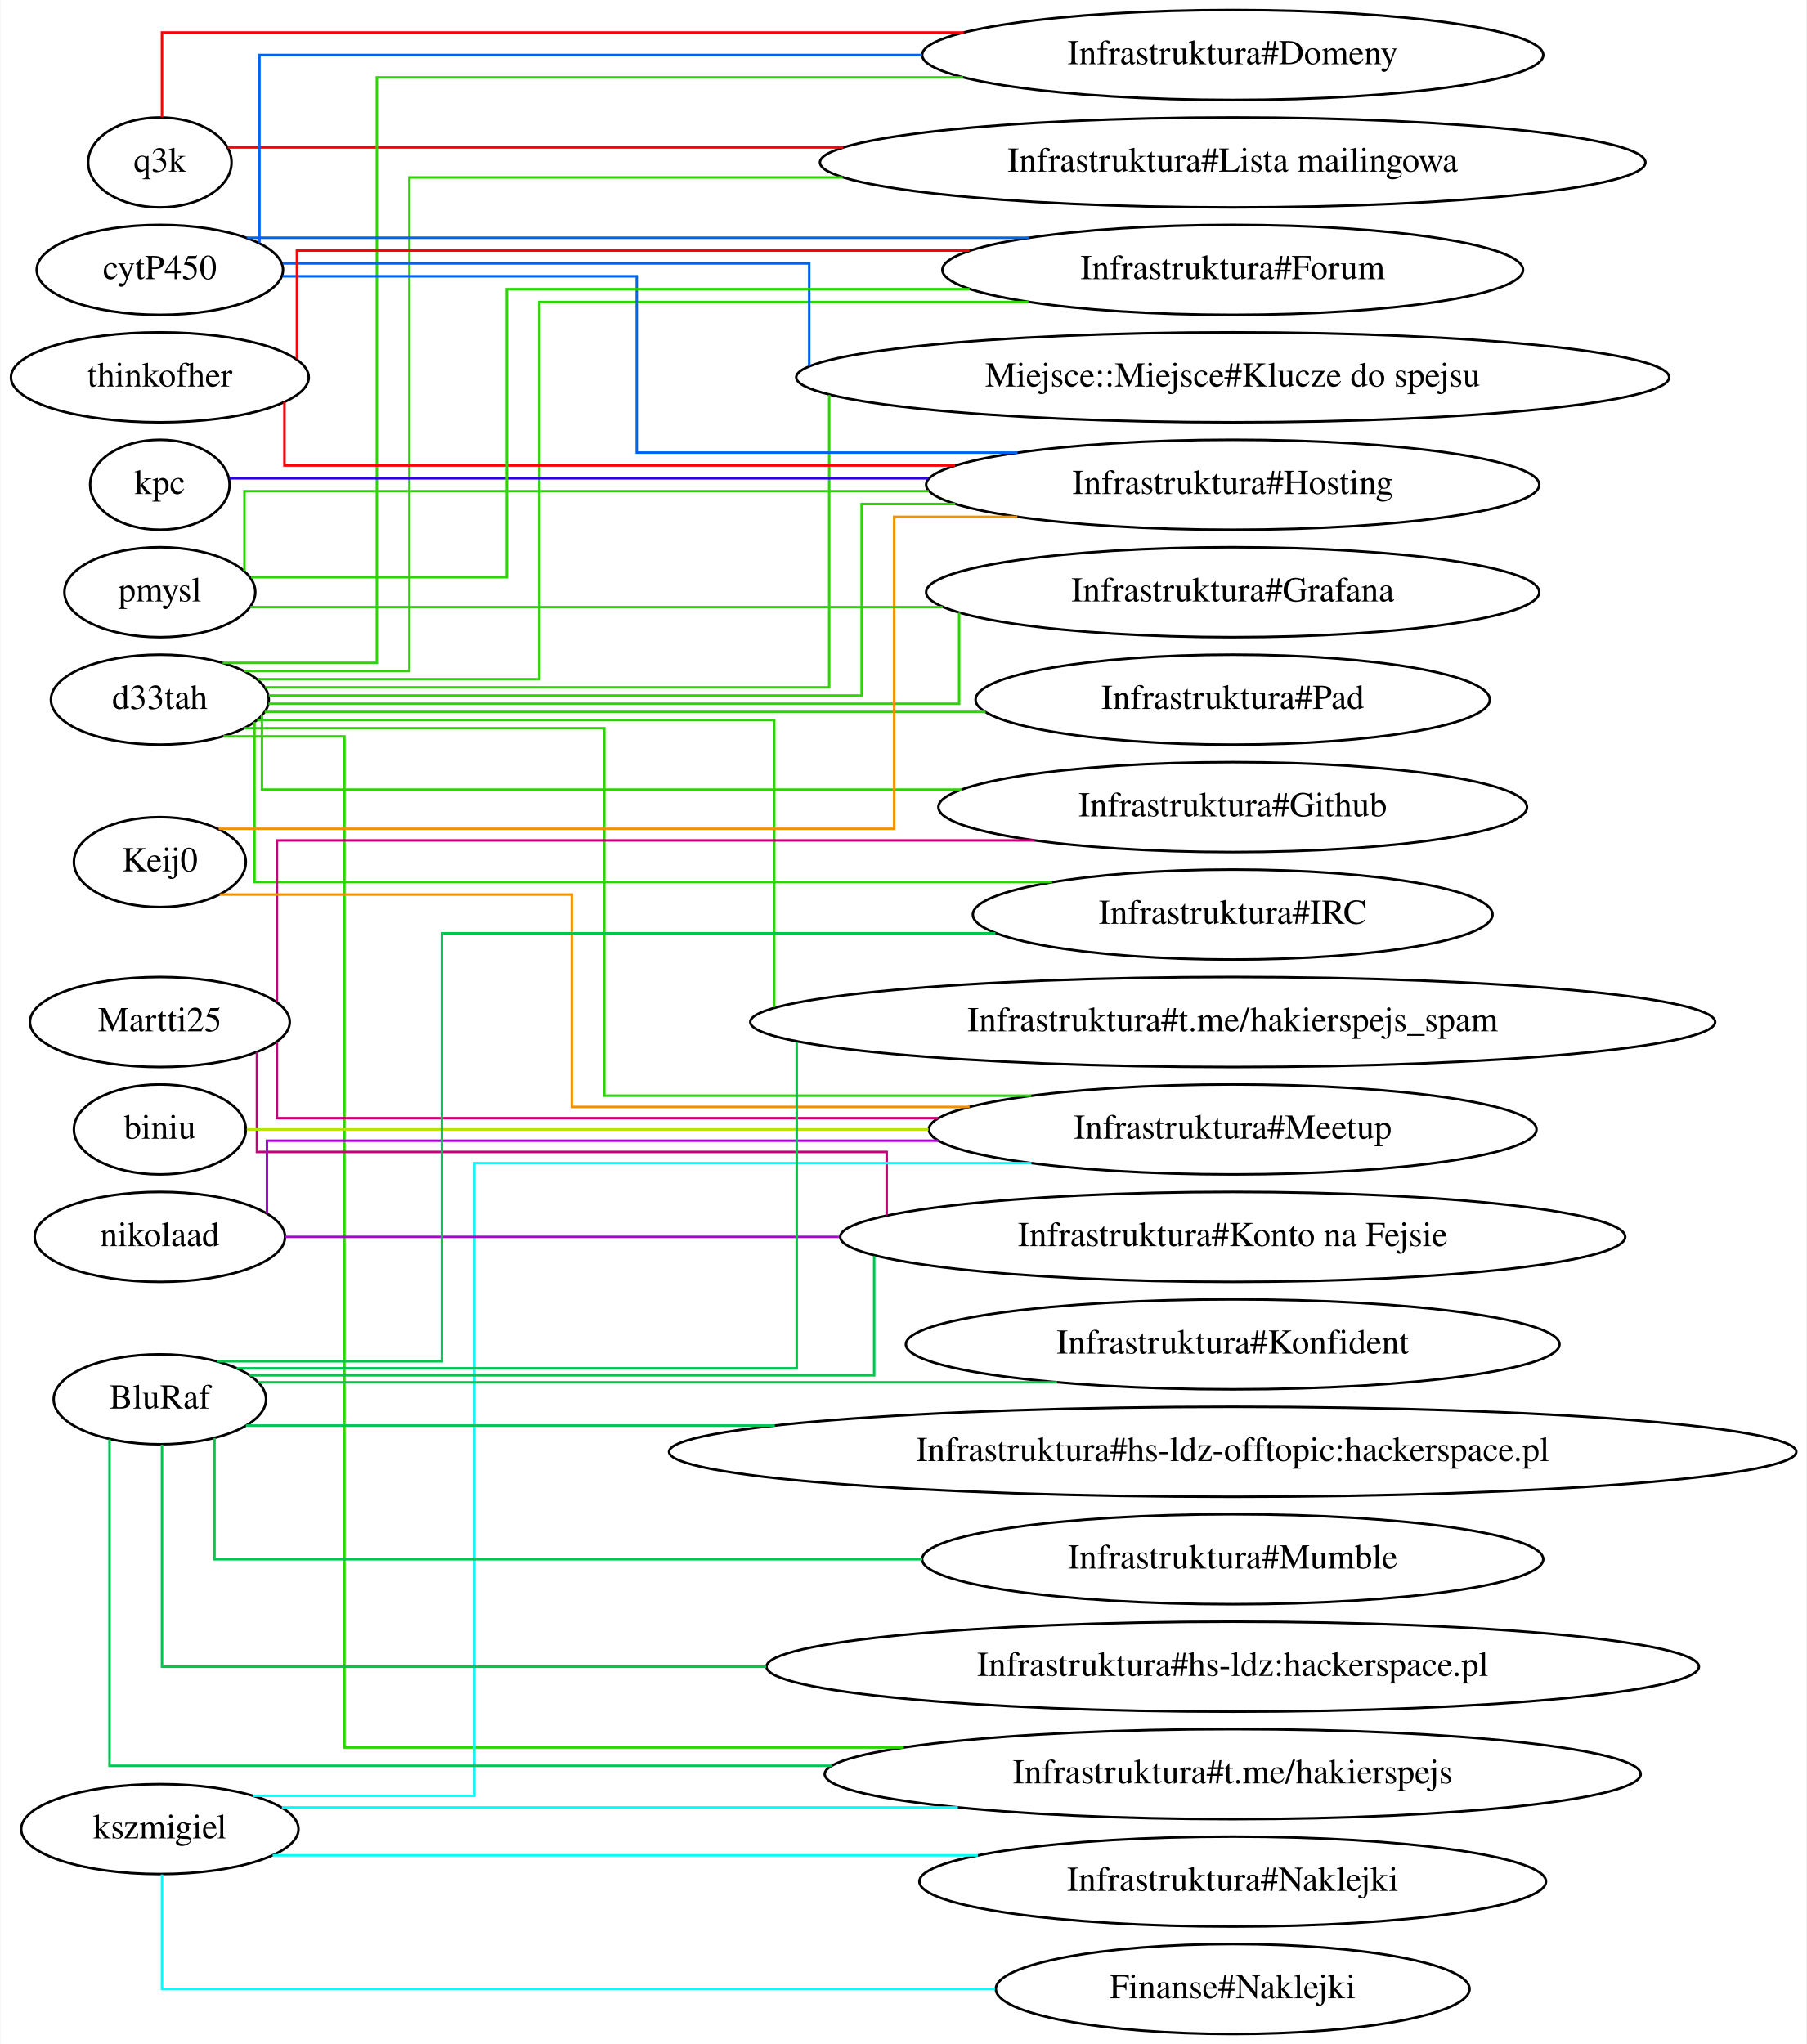
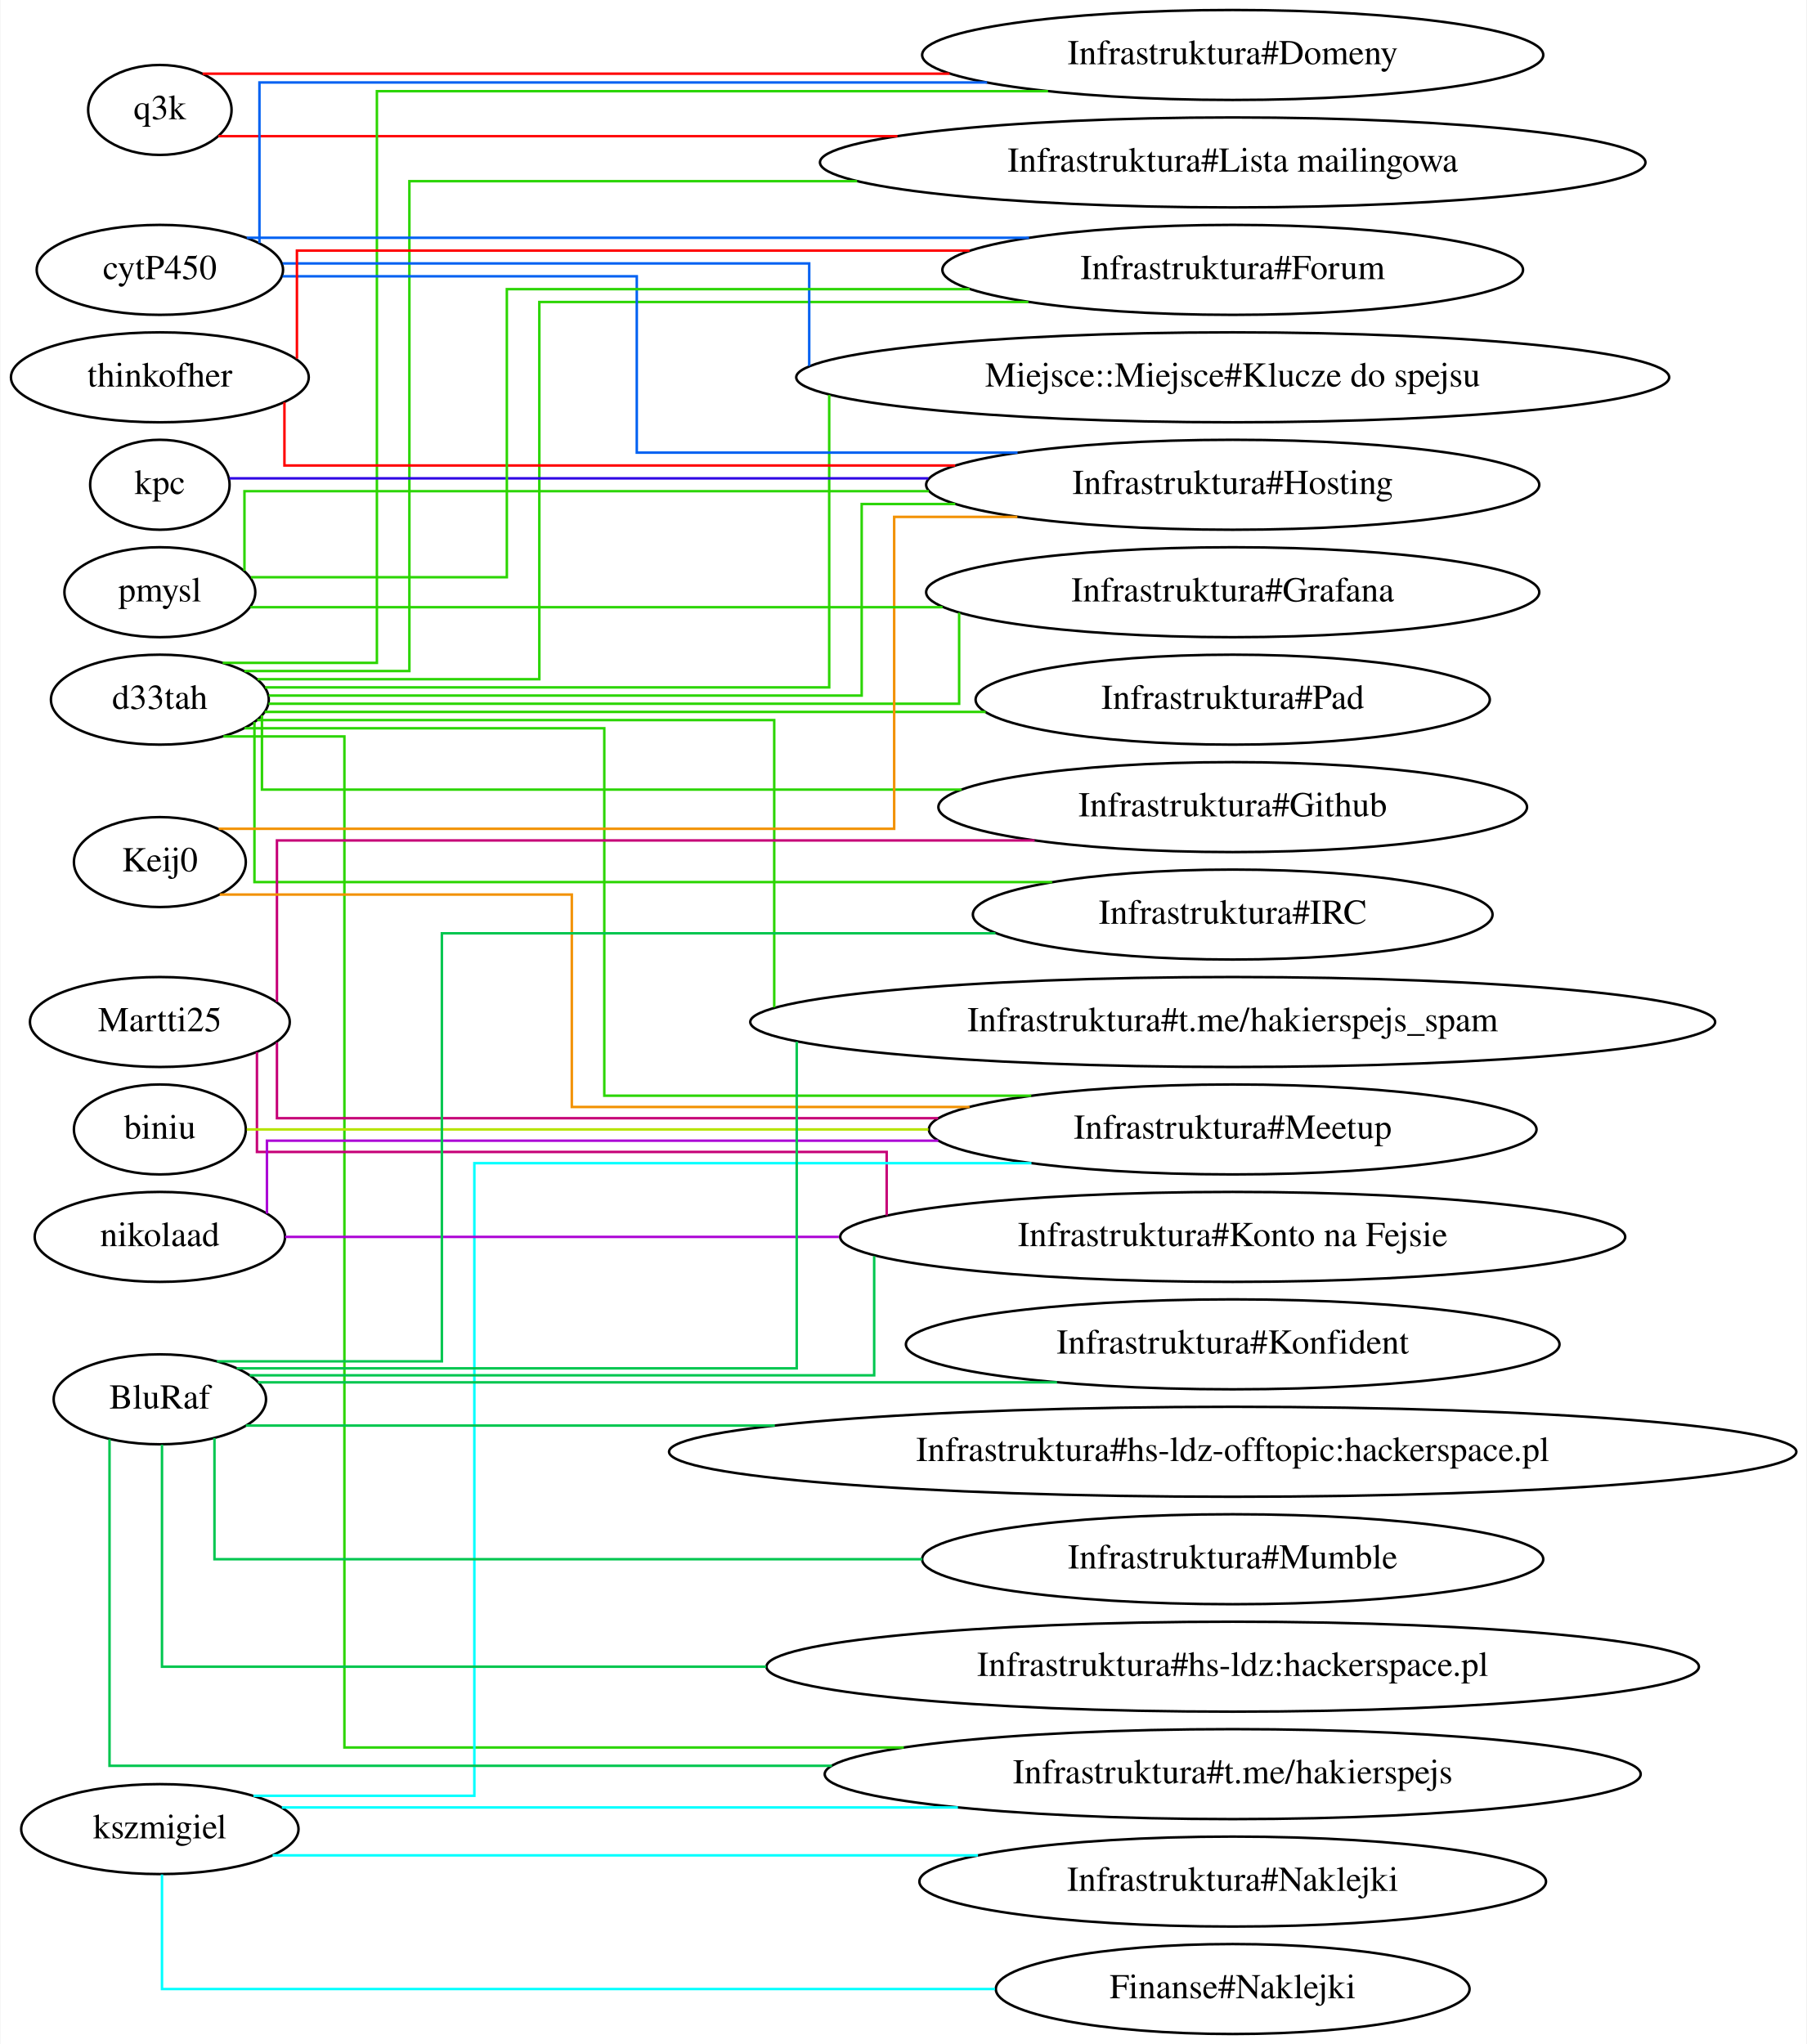
<svg xmlns="http://www.w3.org/2000/svg" width="723pt" height="818pt" viewBox="0.00 0.00 722.65 818.00">
  <g id="graph0" class="graph" transform="scale(1 1) rotate(0) translate(4 814)">
    <polygon fill="#ffffff" stroke="transparent" points="-4,4 -4,-814 718.649,-814 718.649,4 -4,4" />
    <g id="node1" class="node">
-       <ellipse fill="none" stroke="#000000" cx="59.795" cy="-749" rx="28.695" ry="18" />
-       <text text-anchor="middle" x="59.795" y="-745.3" font-family="Times,serif" font-size="14.00" fill="#000000">q3k</text>
+       <ellipse fill="none" stroke="#000000" cx="59.795" cy="-770" rx="28.695" ry="18" />
+       <text text-anchor="middle" x="59.795" y="-766.3" font-family="Times,serif" font-size="14.00" fill="#000000">q3k</text>
    </g>
    <g id="node2" class="node">
+       <ellipse fill="none" stroke="#000000" cx="489.119" cy="-749" rx="165.171" ry="18" />
+       <text text-anchor="middle" x="489.119" y="-745.3" font-family="Times,serif" font-size="14.00" fill="#000000">Infrastruktura#Lista mailingowa</text>
+     </g>
+     <g id="edge1" class="edge">
+       <path fill="none" stroke="#ff0000" d="M83.182,-759.5C133.927,-759.5 257.418,-759.5 354.969,-759.5" />
+     </g>
+     <g id="node3" class="node">
      <ellipse fill="none" stroke="#000000" cx="489.119" cy="-792" rx="124.278" ry="18" />
      <text text-anchor="middle" x="489.119" y="-788.3" font-family="Times,serif" font-size="14.00" fill="#000000">Infrastruktura#Domeny</text>
    </g>
-     <g id="edge1" class="edge">
-       <path fill="none" stroke="#ff0000" d="M60.649,-767.187C60.649,-782.182 60.649,-801 60.649,-801 60.649,-801 254.63,-801 381.551,-801" />
-     </g>
-     <g id="node3" class="node">
-       <ellipse fill="none" stroke="#000000" cx="489.119" cy="-749" rx="165.171" ry="18" />
-       <text text-anchor="middle" x="489.119" y="-745.3" font-family="Times,serif" font-size="14.00" fill="#000000">Infrastruktura#Lista mailingowa</text>
-     </g>
    <g id="edge2" class="edge">
-       <path fill="none" stroke="#ff0000" d="M86.977,-755C135.915,-755 242.234,-755 333.265,-755" />
+       <path fill="none" stroke="#ff0000" d="M76.89,-784.5C126.172,-784.5 271.648,-784.5 375.806,-784.5" />
    </g>
    <g id="node4" class="node">
      <ellipse fill="none" stroke="#000000" cx="59.795" cy="-534" rx="43.592" ry="18" />
      <text text-anchor="middle" x="59.795" y="-530.3" font-family="Times,serif" font-size="14.00" fill="#000000">d33tah</text>
    </g>
-     <g id="edge10" class="edge">
-       <path fill="none" stroke="#2bd500" d="M84.917,-548.727C110.568,-548.727 146.649,-548.727 146.649,-548.727 146.649,-548.727 146.649,-783 146.649,-783 146.649,-783 280.845,-783 381.23,-783" />
-     </g>
-     <g id="edge8" class="edge">
-       <path fill="none" stroke="#2bd500" d="M93.601,-545.455C122.57,-545.455 159.649,-545.455 159.649,-545.455 159.649,-545.455 159.649,-743 159.649,-743 159.649,-743 247.91,-743 333.068,-743" />
+     <g id="edge7" class="edge">
+       <path fill="none" stroke="#2bd500" d="M93.601,-545.455C122.57,-545.455 159.649,-545.455 159.649,-545.455 159.649,-545.455 159.649,-741.5 159.649,-741.5 159.649,-741.5 251.952,-741.5 338.846,-741.5" />
+     </g>
+     <g id="edge11" class="edge">
+       <path fill="none" stroke="#2bd500" d="M84.917,-548.727C110.568,-548.727 146.649,-548.727 146.649,-548.727 146.649,-548.727 146.649,-777.5 146.649,-777.5 146.649,-777.5 314.553,-777.5 415.23,-777.5" />
    </g>
    <g id="node5" class="node">
+       <ellipse fill="none" stroke="#000000" cx="489.119" cy="-534" rx="102.882" ry="18" />
+       <text text-anchor="middle" x="489.119" y="-530.3" font-family="Times,serif" font-size="14.00" fill="#000000">Infrastruktura#Pad</text>
+     </g>
+     <g id="edge3" class="edge">
+       <path fill="none" stroke="#2bd500" d="M101.742,-529.091C168.1,-529.091 299.098,-529.091 390.288,-529.091" />
+     </g>
+     <g id="node6" class="node">
      <ellipse fill="none" stroke="#000000" cx="489.119" cy="-620" rx="122.678" ry="18" />
      <text text-anchor="middle" x="489.119" y="-616.3" font-family="Times,serif" font-size="14.00" fill="#000000">Infrastruktura#Hosting</text>
    </g>
-     <g id="edge3" class="edge">
+     <g id="edge4" class="edge">
      <path fill="none" stroke="#2bd500" d="M103.37,-535.636C182.257,-535.636 340.649,-535.636 340.649,-535.636 340.649,-535.636 340.649,-612.286 340.649,-612.286 340.649,-612.286 356.635,-612.286 378.115,-612.286" />
    </g>
-     <g id="node6" class="node">
+     <g id="node7" class="node">
      <ellipse fill="none" stroke="#000000" cx="489.119" cy="-448" rx="103.981" ry="18" />
      <text text-anchor="middle" x="489.119" y="-444.3" font-family="Times,serif" font-size="14.00" fill="#000000">Infrastruktura#IRC</text>
    </g>
-     <g id="edge4" class="edge">
+     <g id="edge5" class="edge">
      <path fill="none" stroke="#2bd500" d="M97.649,-525.049C97.649,-505.556 97.649,-461 97.649,-461 97.649,-461 303.748,-461 416.861,-461" />
    </g>
-     <g id="node7" class="node">
+     <g id="node8" class="node">
      <ellipse fill="none" stroke="#000000" cx="489.119" cy="-577" rx="122.678" ry="18" />
      <text text-anchor="middle" x="489.119" y="-573.3" font-family="Times,serif" font-size="14.00" fill="#000000">Infrastruktura#Grafana</text>
    </g>
-     <g id="edge5" class="edge">
+     <g id="edge6" class="edge">
      <path fill="none" stroke="#2bd500" d="M103.265,-532.364C190.719,-532.364 379.649,-532.364 379.649,-532.364 379.649,-532.364 379.649,-555.927 379.649,-568.813" />
    </g>
-     <g id="node8" class="node">
-       <ellipse fill="none" stroke="#000000" cx="489.119" cy="-491" rx="117.779" ry="18" />
-       <text text-anchor="middle" x="489.119" y="-487.3" font-family="Times,serif" font-size="14.00" fill="#000000">Infrastruktura#Github</text>
-     </g>
-     <g id="edge6" class="edge">
-       <path fill="none" stroke="#2bd500" d="M100.649,-527.729C100.649,-517.415 100.649,-498 100.649,-498 100.649,-498 265.716,-498 380.651,-498" />
-     </g>
    <g id="node9" class="node">
-       <ellipse fill="none" stroke="#000000" cx="489.119" cy="-534" rx="102.882" ry="18" />
-       <text text-anchor="middle" x="489.119" y="-530.3" font-family="Times,serif" font-size="14.00" fill="#000000">Infrastruktura#Pad</text>
-     </g>
-     <g id="edge7" class="edge">
-       <path fill="none" stroke="#2bd500" d="M101.742,-529.091C168.1,-529.091 299.098,-529.091 390.288,-529.091" />
+       <ellipse fill="none" stroke="#000000" cx="489.119" cy="-706" rx="116.18" ry="18" />
+       <text text-anchor="middle" x="489.119" y="-702.3" font-family="Times,serif" font-size="14.00" fill="#000000">Infrastruktura#Forum</text>
+     </g>
+     <g id="edge8" class="edge">
+       <path fill="none" stroke="#2bd500" d="M98.901,-542.182C143.894,-542.182 211.649,-542.182 211.649,-542.182 211.649,-542.182 211.649,-693.143 211.649,-693.143 211.649,-693.143 325.523,-693.143 407.37,-693.143" />
    </g>
    <g id="node10" class="node">
-       <ellipse fill="none" stroke="#000000" cx="489.119" cy="-362" rx="121.578" ry="18" />
-       <text text-anchor="middle" x="489.119" y="-358.3" font-family="Times,serif" font-size="14.00" fill="#000000">Infrastruktura#Meetup</text>
+       <ellipse fill="none" stroke="#000000" cx="489.119" cy="-663" rx="174.669" ry="18" />
+       <text text-anchor="middle" x="489.119" y="-659.3" font-family="Times,serif" font-size="14.00" fill="#000000">Miejsce::Miejsce#Klucze do spejsu</text>
    </g>
    <g id="edge9" class="edge">
-       <path fill="none" stroke="#2bd500" d="M93.666,-522.545C145.269,-522.545 237.649,-522.545 237.649,-522.545 237.649,-522.545 237.649,-375.5 237.649,-375.5 237.649,-375.5 334.961,-375.5 408.515,-375.5" />
+       <path fill="none" stroke="#2bd500" d="M101.942,-538.909C177.373,-538.909 327.649,-538.909 327.649,-538.909 327.649,-538.909 327.649,-629.722 327.649,-655.973" />
    </g>
    <g id="node11" class="node">
      <ellipse fill="none" stroke="#000000" cx="489.119" cy="-104" rx="163.271" ry="18" />
      <text text-anchor="middle" x="489.119" y="-100.3" font-family="Times,serif" font-size="14.00" fill="#000000">Infrastruktura#t.me/hakierspejs</text>
    </g>
-     <g id="edge11" class="edge">
+     <g id="edge10" class="edge">
      <path fill="none" stroke="#2bd500" d="M85.211,-519.273C106.575,-519.273 133.649,-519.273 133.649,-519.273 133.649,-519.273 133.649,-114.667 133.649,-114.667 133.649,-114.667 256.301,-114.667 357.513,-114.667" />
    </g>
    <g id="node12" class="node">
      <ellipse fill="none" stroke="#000000" cx="489.119" cy="-405" rx="193.066" ry="18" />
      <text text-anchor="middle" x="489.119" y="-401.3" font-family="Times,serif" font-size="14.00" fill="#000000">Infrastruktura#t.me/hakierspejs_spam</text>
    </g>
    <g id="edge12" class="edge">
      <path fill="none" stroke="#2bd500" d="M98.751,-525.818C168.076,-525.818 305.649,-525.818 305.649,-525.818 305.649,-525.818 305.649,-434.961 305.649,-410.827" />
    </g>
    <g id="node13" class="node">
-       <ellipse fill="none" stroke="#000000" cx="489.119" cy="-663" rx="174.669" ry="18" />
-       <text text-anchor="middle" x="489.119" y="-659.3" font-family="Times,serif" font-size="14.00" fill="#000000">Miejsce::Miejsce#Klucze do spejsu</text>
+       <ellipse fill="none" stroke="#000000" cx="489.119" cy="-362" rx="121.578" ry="18" />
+       <text text-anchor="middle" x="489.119" y="-358.3" font-family="Times,serif" font-size="14.00" fill="#000000">Infrastruktura#Meetup</text>
    </g>
    <g id="edge13" class="edge">
-       <path fill="none" stroke="#2bd500" d="M101.942,-538.909C177.373,-538.909 327.649,-538.909 327.649,-538.909 327.649,-538.909 327.649,-629.722 327.649,-655.973" />
+       <path fill="none" stroke="#2bd500" d="M93.666,-522.545C145.269,-522.545 237.649,-522.545 237.649,-522.545 237.649,-522.545 237.649,-375.5 237.649,-375.5 237.649,-375.5 334.961,-375.5 408.515,-375.5" />
    </g>
    <g id="node14" class="node">
-       <ellipse fill="none" stroke="#000000" cx="489.119" cy="-706" rx="116.18" ry="18" />
-       <text text-anchor="middle" x="489.119" y="-702.3" font-family="Times,serif" font-size="14.00" fill="#000000">Infrastruktura#Forum</text>
+       <ellipse fill="none" stroke="#000000" cx="489.119" cy="-491" rx="117.779" ry="18" />
+       <text text-anchor="middle" x="489.119" y="-487.3" font-family="Times,serif" font-size="14.00" fill="#000000">Infrastruktura#Github</text>
    </g>
    <g id="edge14" class="edge">
-       <path fill="none" stroke="#2bd500" d="M98.901,-542.182C143.894,-542.182 211.649,-542.182 211.649,-542.182 211.649,-542.182 211.649,-693.143 211.649,-693.143 211.649,-693.143 325.523,-693.143 407.37,-693.143" />
+       <path fill="none" stroke="#2bd500" d="M100.649,-527.729C100.649,-517.415 100.649,-498 100.649,-498 100.649,-498 265.716,-498 380.651,-498" />
    </g>
    <g id="node15" class="node">
      <ellipse fill="none" stroke="#000000" cx="59.795" cy="-706" rx="49.291" ry="18" />
      <text text-anchor="middle" x="59.795" y="-702.3" font-family="Times,serif" font-size="14.00" fill="#000000">cytP450</text>
    </g>
+     <g id="edge17" class="edge">
+       <path fill="none" stroke="#0061f2" d="M99.649,-716.746C99.649,-737.484 99.649,-781 99.649,-781 99.649,-781 275.462,-781 390.84,-781" />
+     </g>
+     <g id="edge18" class="edge">
+       <path fill="none" stroke="#0061f2" d="M108.945,-703.429C165.493,-703.429 250.649,-703.429 250.649,-703.429 250.649,-703.429 250.649,-632.857 250.649,-632.857 250.649,-632.857 334.719,-632.857 403.026,-632.857" />
+     </g>
+     <g id="edge15" class="edge">
+       <path fill="none" stroke="#0061f2" d="M94.564,-718.857C162.237,-718.857 313.265,-718.857 407.6,-718.857" />
+     </g>
    <g id="edge16" class="edge">
-       <path fill="none" stroke="#0061f2" d="M99.649,-716.892C99.649,-740.033 99.649,-792 99.649,-792 99.649,-792 250.837,-792 364.818,-792" />
-     </g>
-     <g id="edge17" class="edge">
-       <path fill="none" stroke="#0061f2" d="M108.945,-703.429C165.493,-703.429 250.649,-703.429 250.649,-703.429 250.649,-703.429 250.649,-632.857 250.649,-632.857 250.649,-632.857 334.719,-632.857 403.026,-632.857" />
-     </g>
-     <g id="edge15" class="edge">
      <path fill="none" stroke="#0061f2" d="M108.977,-708.571C184.311,-708.571 319.649,-708.571 319.649,-708.571 319.649,-708.571 319.649,-679.063 319.649,-667.536" />
-     </g>
-     <g id="edge18" class="edge">
-       <path fill="none" stroke="#0061f2" d="M94.564,-718.857C162.237,-718.857 313.265,-718.857 407.6,-718.857" />
    </g>
    <g id="node16" class="node">
      <ellipse fill="none" stroke="#000000" cx="59.795" cy="-405" rx="51.991" ry="18" />
      <text text-anchor="middle" x="59.795" y="-401.3" font-family="Times,serif" font-size="14.00" fill="#000000">Martti25</text>
    </g>
-     <g id="edge20" class="edge">
-       <path fill="none" stroke="#c60077" d="M106.649,-413.054C106.649,-431.974 106.649,-477.667 106.649,-477.667 106.649,-477.667 297.844,-477.667 409.871,-477.667" />
-     </g>
    <g id="edge19" class="edge">
      <path fill="none" stroke="#c60077" d="M106.649,-396.835C106.649,-385.534 106.649,-366.5 106.649,-366.5 106.649,-366.5 258.866,-366.5 371.245,-366.5" />
+     </g>
+     <g id="edge21" class="edge">
+       <path fill="none" stroke="#c60077" d="M106.649,-413.054C106.649,-431.974 106.649,-477.667 106.649,-477.667 106.649,-477.667 297.844,-477.667 409.871,-477.667" />
    </g>
    <g id="node17" class="node">
      <ellipse fill="none" stroke="#000000" cx="489.119" cy="-319" rx="157.072" ry="18" />
      <text text-anchor="middle" x="489.119" y="-315.3" font-family="Times,serif" font-size="14.00" fill="#000000">Infrastruktura#Konto na Fejsie</text>
    </g>
-     <g id="edge21" class="edge">
+     <g id="edge20" class="edge">
      <path fill="none" stroke="#c60077" d="M98.649,-392.94C98.649,-377.578 98.649,-353 98.649,-353 98.649,-353 350.649,-353 350.649,-353 350.649,-353 350.649,-337.652 350.649,-327.58" />
    </g>
    <g id="node18" class="node">
      <ellipse fill="none" stroke="#000000" cx="59.795" cy="-362" rx="34.394" ry="18" />
      <text text-anchor="middle" x="59.795" y="-358.3" font-family="Times,serif" font-size="14.00" fill="#000000">biniu</text>
    </g>
    <g id="edge22" class="edge">
      <path fill="none" stroke="#b6e400" d="M94.564,-362C153.254,-362 274.638,-362 367.364,-362" />
    </g>
    <g id="node19" class="node">
      <ellipse fill="none" stroke="#000000" cx="59.795" cy="-82" rx="55.491" ry="18" />
      <text text-anchor="middle" x="59.795" y="-78.3" font-family="Times,serif" font-size="14.00" fill="#000000">kszmigiel</text>
    </g>
    <g id="edge23" class="edge">
+       <path fill="none" stroke="#00ffff" d="M108.626,-90.667C174.009,-90.667 291.874,-90.667 379.156,-90.667" />
+     </g>
+     <g id="edge25" class="edge">
      <path fill="none" stroke="#00ffff" d="M97.215,-95.333C134.313,-95.333 185.649,-95.333 185.649,-95.333 185.649,-95.333 185.649,-348.5 185.649,-348.5 185.649,-348.5 318.687,-348.5 408.592,-348.5" />
-     </g>
-     <g id="edge24" class="edge">
-       <path fill="none" stroke="#00ffff" d="M108.626,-90.667C174.009,-90.667 291.874,-90.667 379.156,-90.667" />
    </g>
    <g id="node20" class="node">
      <ellipse fill="none" stroke="#000000" cx="489.119" cy="-18" rx="94.783" ry="18" />
      <text text-anchor="middle" x="489.119" y="-14.3" font-family="Times,serif" font-size="14.00" fill="#000000">Finanse#Naklejki</text>
    </g>
-     <g id="edge25" class="edge">
+     <g id="edge24" class="edge">
      <path fill="none" stroke="#00ffff" d="M60.649,-63.831C60.649,-44.91 60.649,-18 60.649,-18 60.649,-18 267.797,-18 394.028,-18" />
    </g>
    <g id="node21" class="node">
      <ellipse fill="none" stroke="#000000" cx="489.119" cy="-61" rx="125.378" ry="18" />
      <text text-anchor="middle" x="489.119" y="-57.3" font-family="Times,serif" font-size="14.00" fill="#000000">Infrastruktura#Naklejki</text>
    </g>
    <g id="edge26" class="edge">
      <path fill="none" stroke="#00ffff" d="M104.928,-71.5C171.452,-71.5 297.614,-71.5 387.199,-71.5" />
    </g>
    <g id="node22" class="node">
      <ellipse fill="none" stroke="#000000" cx="59.795" cy="-319" rx="50.091" ry="18" />
      <text text-anchor="middle" x="59.795" y="-315.3" font-family="Times,serif" font-size="14.00" fill="#000000">nikolaad</text>
    </g>
    <g id="edge27" class="edge">
      <path fill="none" stroke="#ab00d5" d="M102.649,-328.32C102.649,-339.714 102.649,-357.5 102.649,-357.5 102.649,-357.5 257.651,-357.5 371.329,-357.5" />
    </g>
    <g id="edge28" class="edge">
      <path fill="none" stroke="#ab00d5" d="M109.884,-319C164.076,-319 253.241,-319 331.5,-319" />
    </g>
    <g id="node23" class="node">
      <ellipse fill="none" stroke="#000000" cx="59.795" cy="-469" rx="34.394" ry="18" />
      <text text-anchor="middle" x="59.795" y="-465.3" font-family="Times,serif" font-size="14.00" fill="#000000">Keij0</text>
    </g>
    <g id="edge30" class="edge">
      <path fill="none" stroke="#f29100" d="M83.345,-482.333C153.076,-482.333 353.649,-482.333 353.649,-482.333 353.649,-482.333 353.649,-607.143 353.649,-607.143 353.649,-607.143 376.223,-607.143 402.94,-607.143" />
    </g>
    <g id="edge29" class="edge">
      <path fill="none" stroke="#f29100" d="M83.766,-456C129.488,-456 224.649,-456 224.649,-456 224.649,-456 224.649,-371 224.649,-371 224.649,-371 310.082,-371 383.834,-371" />
    </g>
    <g id="node24" class="node">
      <ellipse fill="none" stroke="#000000" cx="59.795" cy="-254" rx="42.494" ry="18" />
      <text text-anchor="middle" x="59.795" y="-250.3" font-family="Times,serif" font-size="14.00" fill="#000000">BluRaf</text>
    </g>
-     <g id="edge31" class="edge">
+     <g id="edge32" class="edge">
      <path fill="none" stroke="#00c64f" d="M82.632,-269.2C115.609,-269.2 172.649,-269.2 172.649,-269.2 172.649,-269.2 172.649,-440.5 172.649,-440.5 172.649,-440.5 300.95,-440.5 394.168,-440.5" />
    </g>
+     <g id="edge37" class="edge">
+       <path fill="none" stroke="#00c64f" d="M39.649,-238.025C39.649,-200.012 39.649,-107.333 39.649,-107.333 39.649,-107.333 199.673,-107.333 328.754,-107.333" />
+     </g>
+     <g id="edge38" class="edge">
+       <path fill="none" stroke="#00c64f" d="M90.536,-266.4C158.32,-266.4 314.649,-266.4 314.649,-266.4 314.649,-266.4 314.649,-367.831 314.649,-397.151" />
+     </g>
    <g id="edge34" class="edge">
-       <path fill="none" stroke="#00c64f" d="M39.649,-238.025C39.649,-200.012 39.649,-107.333 39.649,-107.333 39.649,-107.333 199.673,-107.333 328.754,-107.333" />
-     </g>
-     <g id="edge36" class="edge">
-       <path fill="none" stroke="#00c64f" d="M90.536,-266.4C158.32,-266.4 314.649,-266.4 314.649,-266.4 314.649,-266.4 314.649,-367.831 314.649,-397.151" />
-     </g>
-     <g id="edge33" class="edge">
      <path fill="none" stroke="#00c64f" d="M95.709,-263.6C172.484,-263.6 345.649,-263.6 345.649,-263.6 345.649,-263.6 345.649,-296.075 345.649,-311.297" />
    </g>
    <g id="node25" class="node">
      <ellipse fill="none" stroke="#000000" cx="489.119" cy="-190" rx="124.278" ry="18" />
      <text text-anchor="middle" x="489.119" y="-186.3" font-family="Times,serif" font-size="14.00" fill="#000000">Infrastruktura#Mumble</text>
    </g>
-     <g id="edge32" class="edge">
+     <g id="edge31" class="edge">
      <path fill="none" stroke="#00c64f" d="M81.649,-238.507C81.649,-219.566 81.649,-190 81.649,-190 81.649,-190 245.073,-190 364.928,-190" />
    </g>
    <g id="node26" class="node">
      <ellipse fill="none" stroke="#000000" cx="489.119" cy="-147" rx="186.567" ry="18" />
      <text text-anchor="middle" x="489.119" y="-143.3" font-family="Times,serif" font-size="14.00" fill="#000000">Infrastruktura#hs-ldz:hackerspace.pl</text>
    </g>
-     <g id="edge35" class="edge">
+     <g id="edge33" class="edge">
      <path fill="none" stroke="#00c64f" d="M60.649,-235.849C60.649,-205.321 60.649,-147 60.649,-147 60.649,-147 186.969,-147 302.433,-147" />
    </g>
    <g id="node27" class="node">
      <ellipse fill="none" stroke="#000000" cx="489.119" cy="-276" rx="130.777" ry="18" />
      <text text-anchor="middle" x="489.119" y="-272.3" font-family="Times,serif" font-size="14.00" fill="#000000">Infrastruktura#Konfident</text>
    </g>
-     <g id="edge37" class="edge">
+     <g id="edge35" class="edge">
      <path fill="none" stroke="#00c64f" d="M99.032,-260.8C171.586,-260.8 327.612,-260.8 418.825,-260.8" />
    </g>
    <g id="node28" class="node">
      <ellipse fill="none" stroke="#000000" cx="489.119" cy="-233" rx="225.56" ry="18" />
      <text text-anchor="middle" x="489.119" y="-229.3" font-family="Times,serif" font-size="14.00" fill="#000000">Infrastruktura#hs-ldz-offtopic:hackerspace.pl</text>
    </g>
-     <g id="edge38" class="edge">
+     <g id="edge36" class="edge">
      <path fill="none" stroke="#00c64f" d="M94.202,-243.5C140.465,-243.5 226.147,-243.5 305.908,-243.5" />
    </g>
    <g id="node29" class="node">
      <ellipse fill="none" stroke="#000000" cx="59.795" cy="-620" rx="27.895" ry="18" />
      <text text-anchor="middle" x="59.795" y="-616.3" font-family="Times,serif" font-size="14.00" fill="#000000">kpc</text>
    </g>
    <g id="edge39" class="edge">
      <path fill="none" stroke="#2e00e4" d="M87.633,-622.571C143.191,-622.571 270.781,-622.571 367.325,-622.571" />
    </g>
    <g id="node30" class="node">
      <ellipse fill="none" stroke="#000000" cx="59.795" cy="-663" rx="59.59" ry="18" />
      <text text-anchor="middle" x="59.795" y="-659.3" font-family="Times,serif" font-size="14.00" fill="#000000">thinkofher</text>
    </g>
+     <g id="edge41" class="edge">
+       <path fill="none" stroke="#ff0000" d="M109.649,-652.983C109.649,-642.551 109.649,-627.714 109.649,-627.714 109.649,-627.714 266.097,-627.714 378.085,-627.714" />
+     </g>
    <g id="edge40" class="edge">
-       <path fill="none" stroke="#ff0000" d="M109.649,-652.983C109.649,-642.551 109.649,-627.714 109.649,-627.714 109.649,-627.714 266.097,-627.714 378.085,-627.714" />
-     </g>
-     <g id="edge41" class="edge">
      <path fill="none" stroke="#ff0000" d="M114.649,-670.483C114.649,-684.59 114.649,-713.714 114.649,-713.714 114.649,-713.714 273.053,-713.714 383.812,-713.714" />
    </g>
    <g id="node31" class="node">
      <ellipse fill="none" stroke="#000000" cx="59.795" cy="-577" rx="38.194" ry="18" />
      <text text-anchor="middle" x="59.795" y="-573.3" font-family="Times,serif" font-size="14.00" fill="#000000">pmysl</text>
    </g>
-     <g id="edge43" class="edge">
+     <g id="edge44" class="edge">
      <path fill="none" stroke="#2bd500" d="M93.649,-585.574C93.649,-597.441 93.649,-617.429 93.649,-617.429 93.649,-617.429 251.284,-617.429 367.508,-617.429" />
    </g>
    <g id="edge42" class="edge">
      <path fill="none" stroke="#2bd500" d="M96.029,-571C156.474,-571 280.38,-571 373.012,-571" />
    </g>
-     <g id="edge44" class="edge">
+     <g id="edge43" class="edge">
      <path fill="none" stroke="#2bd500" d="M96.277,-583C137.417,-583 198.649,-583 198.649,-583 198.649,-583 198.649,-698.286 198.649,-698.286 198.649,-698.286 300.715,-698.286 383.842,-698.286" />
    </g>
  </g>
</svg>
